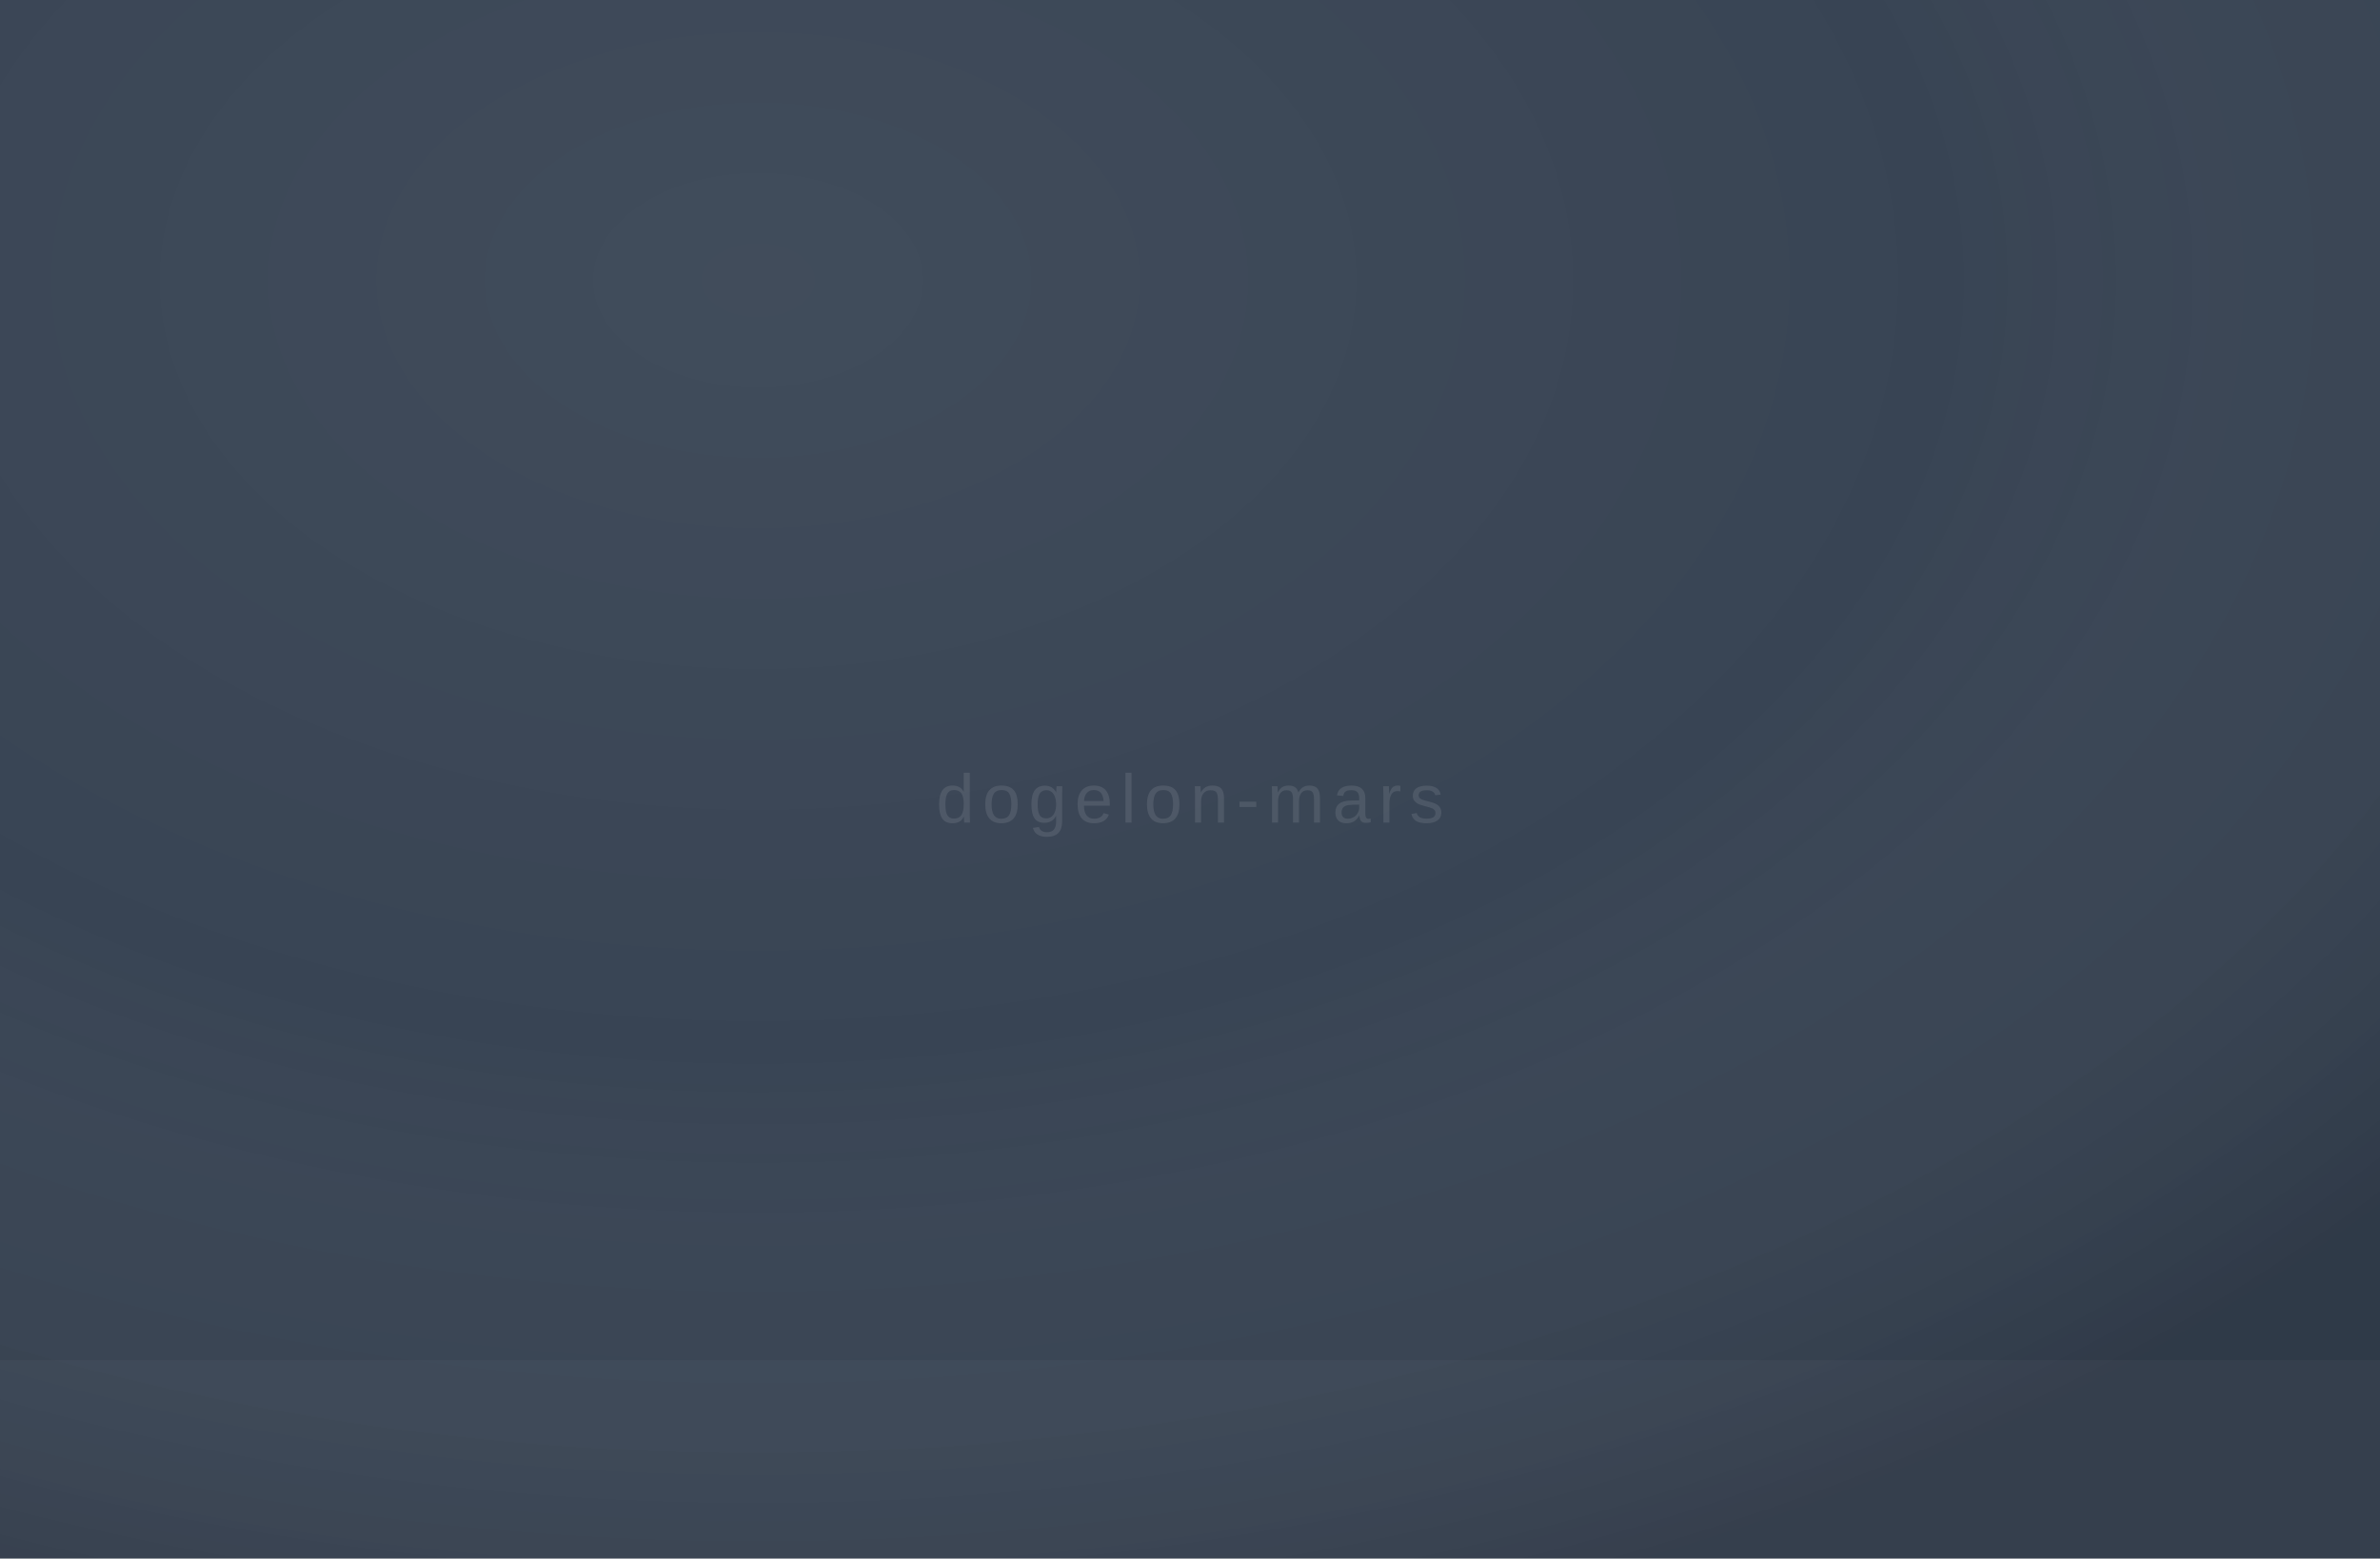
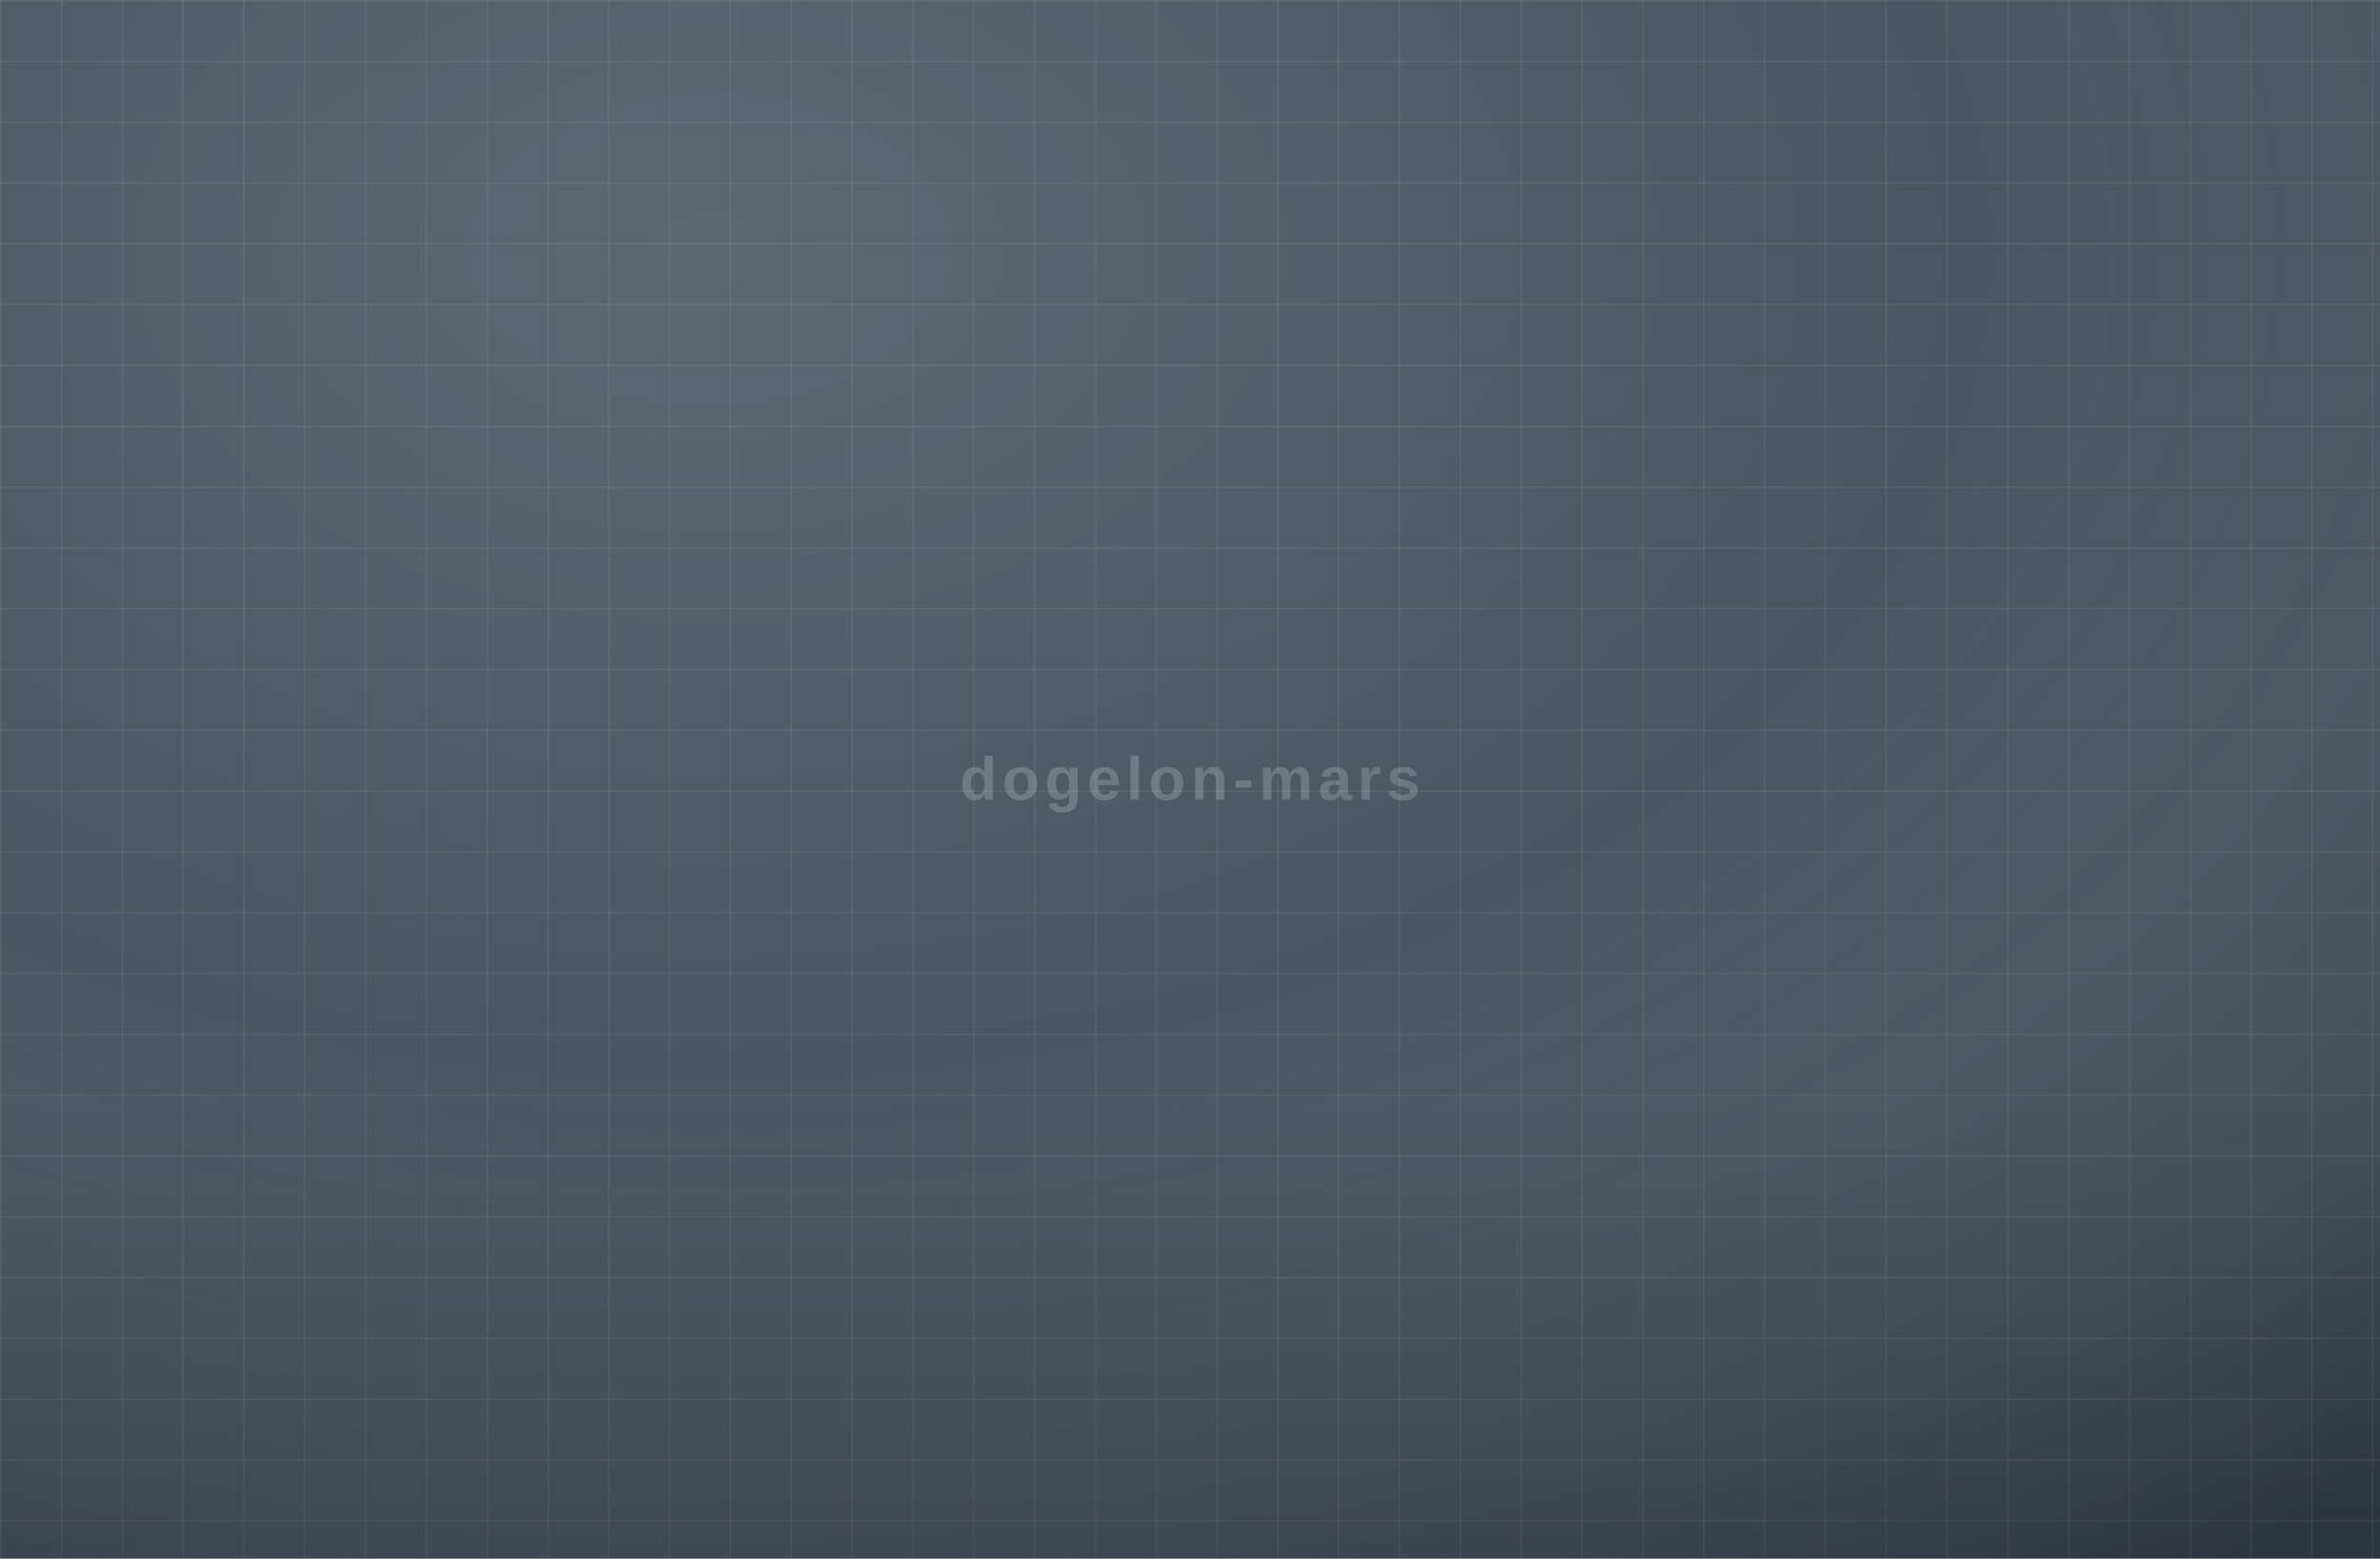
<svg xmlns="http://www.w3.org/2000/svg" width="1800" height="1179" viewBox="0 0 1800 1179">
  <defs>
-     <radialGradient id="g" cx="0.32" cy="0.18" r="0.9">
-       <stop offset="0" stop-color="#ffffff" stop-opacity="0.055" />
-       <stop offset="0.55" stop-color="#ffffff" stop-opacity="0.012" />
-       <stop offset="1" stop-color="#000000" stop-opacity="0.12" />
+     <radialGradient id="g" cx="0.3" cy="0.16" r="1.05">
+       <stop offset="0" stop-color="#ffffff" stop-opacity="0.14" />
+       <stop offset="0.5" stop-color="#ffffff" stop-opacity="0.035" />
+       <stop offset="1" stop-color="#000000" stop-opacity="0.22" />
    </radialGradient>
+     <linearGradient id="b" x1="0" y1="1" x2="0" y2="0.7">
+       <stop offset="0" stop-color="#000000" stop-opacity="0.14" />
+       <stop offset="1" stop-color="#000000" stop-opacity="0" />
+     </linearGradient>
+     <clipPath id="c">
+       <rect width="1800" height="1179" />
+     </clipPath>
  </defs>
-   <rect width="1800" height="1179" fill="#364252" />
-   <rect width="1800" height="1179" fill="url(#g)" />
-   <text x="900.0" y="607.5" fill="#ffffff" fill-opacity="0.10" font-family="Arial, sans-serif" font-size="52" font-weight="500" letter-spacing="6" text-anchor="middle" dominant-baseline="middle">dogelon-mars</text>
-   <rect x="0" y="1029" width="1800" height="150" fill="#ffffff" fill-opacity="0.03" />
+   <g clip-path="url(#c)">
+     <rect width="1800" height="1179" fill="#364252" />
+     <rect width="1800" height="1179" fill="#ffffff" fill-opacity="0.07" />
+     <rect width="1800" height="1179" fill="url(#g)" />
+     <g fill="#ffffff" fill-opacity="0.08">
+       <rect x="0" y="0" width="1" height="1179" />
+       <rect x="46" y="0" width="1" height="1179" />
+       <rect x="92" y="0" width="1" height="1179" />
+       <rect x="138" y="0" width="1" height="1179" />
+       <rect x="184" y="0" width="1" height="1179" />
+       <rect x="230" y="0" width="1" height="1179" />
+       <rect x="276" y="0" width="1" height="1179" />
+       <rect x="322" y="0" width="1" height="1179" />
+       <rect x="368" y="0" width="1" height="1179" />
+       <rect x="414" y="0" width="1" height="1179" />
+       <rect x="460" y="0" width="1" height="1179" />
+       <rect x="506" y="0" width="1" height="1179" />
+       <rect x="552" y="0" width="1" height="1179" />
+       <rect x="598" y="0" width="1" height="1179" />
+       <rect x="644" y="0" width="1" height="1179" />
+       <rect x="690" y="0" width="1" height="1179" />
+       <rect x="736" y="0" width="1" height="1179" />
+       <rect x="782" y="0" width="1" height="1179" />
+       <rect x="828" y="0" width="1" height="1179" />
+       <rect x="874" y="0" width="1" height="1179" />
+       <rect x="920" y="0" width="1" height="1179" />
+       <rect x="966" y="0" width="1" height="1179" />
+       <rect x="1012" y="0" width="1" height="1179" />
+       <rect x="1058" y="0" width="1" height="1179" />
+       <rect x="1104" y="0" width="1" height="1179" />
+       <rect x="1150" y="0" width="1" height="1179" />
+       <rect x="1196" y="0" width="1" height="1179" />
+       <rect x="1242" y="0" width="1" height="1179" />
+       <rect x="1288" y="0" width="1" height="1179" />
+       <rect x="1334" y="0" width="1" height="1179" />
+       <rect x="1380" y="0" width="1" height="1179" />
+       <rect x="1426" y="0" width="1" height="1179" />
+       <rect x="1472" y="0" width="1" height="1179" />
+       <rect x="1518" y="0" width="1" height="1179" />
+       <rect x="1564" y="0" width="1" height="1179" />
+       <rect x="1610" y="0" width="1" height="1179" />
+       <rect x="1656" y="0" width="1" height="1179" />
+       <rect x="1702" y="0" width="1" height="1179" />
+       <rect x="1748" y="0" width="1" height="1179" />
+       <rect x="1794" y="0" width="1" height="1179" />
+       <rect x="0" y="0" width="1800" height="1" />
+       <rect x="0" y="46" width="1800" height="1" />
+       <rect x="0" y="92" width="1800" height="1" />
+       <rect x="0" y="138" width="1800" height="1" />
+       <rect x="0" y="184" width="1800" height="1" />
+       <rect x="0" y="230" width="1800" height="1" />
+       <rect x="0" y="276" width="1800" height="1" />
+       <rect x="0" y="322" width="1800" height="1" />
+       <rect x="0" y="368" width="1800" height="1" />
+       <rect x="0" y="414" width="1800" height="1" />
+       <rect x="0" y="460" width="1800" height="1" />
+       <rect x="0" y="506" width="1800" height="1" />
+       <rect x="0" y="552" width="1800" height="1" />
+       <rect x="0" y="598" width="1800" height="1" />
+       <rect x="0" y="644" width="1800" height="1" />
+       <rect x="0" y="690" width="1800" height="1" />
+       <rect x="0" y="736" width="1800" height="1" />
+       <rect x="0" y="782" width="1800" height="1" />
+       <rect x="0" y="828" width="1800" height="1" />
+       <rect x="0" y="874" width="1800" height="1" />
+       <rect x="0" y="920" width="1800" height="1" />
+       <rect x="0" y="966" width="1800" height="1" />
+       <rect x="0" y="1012" width="1800" height="1" />
+       <rect x="0" y="1058" width="1800" height="1" />
+       <rect x="0" y="1104" width="1800" height="1" />
+       <rect x="0" y="1150" width="1800" height="1" />
+     </g>
+     <rect width="1800" height="1179" fill="url(#b)" />
+   </g>
+   <text x="900" y="605" text-anchor="middle" fill="#ffffff" fill-opacity="0.18" font-family="Arial, sans-serif" font-size="46" font-weight="600" letter-spacing="4">dogelon-mars</text>
</svg>
